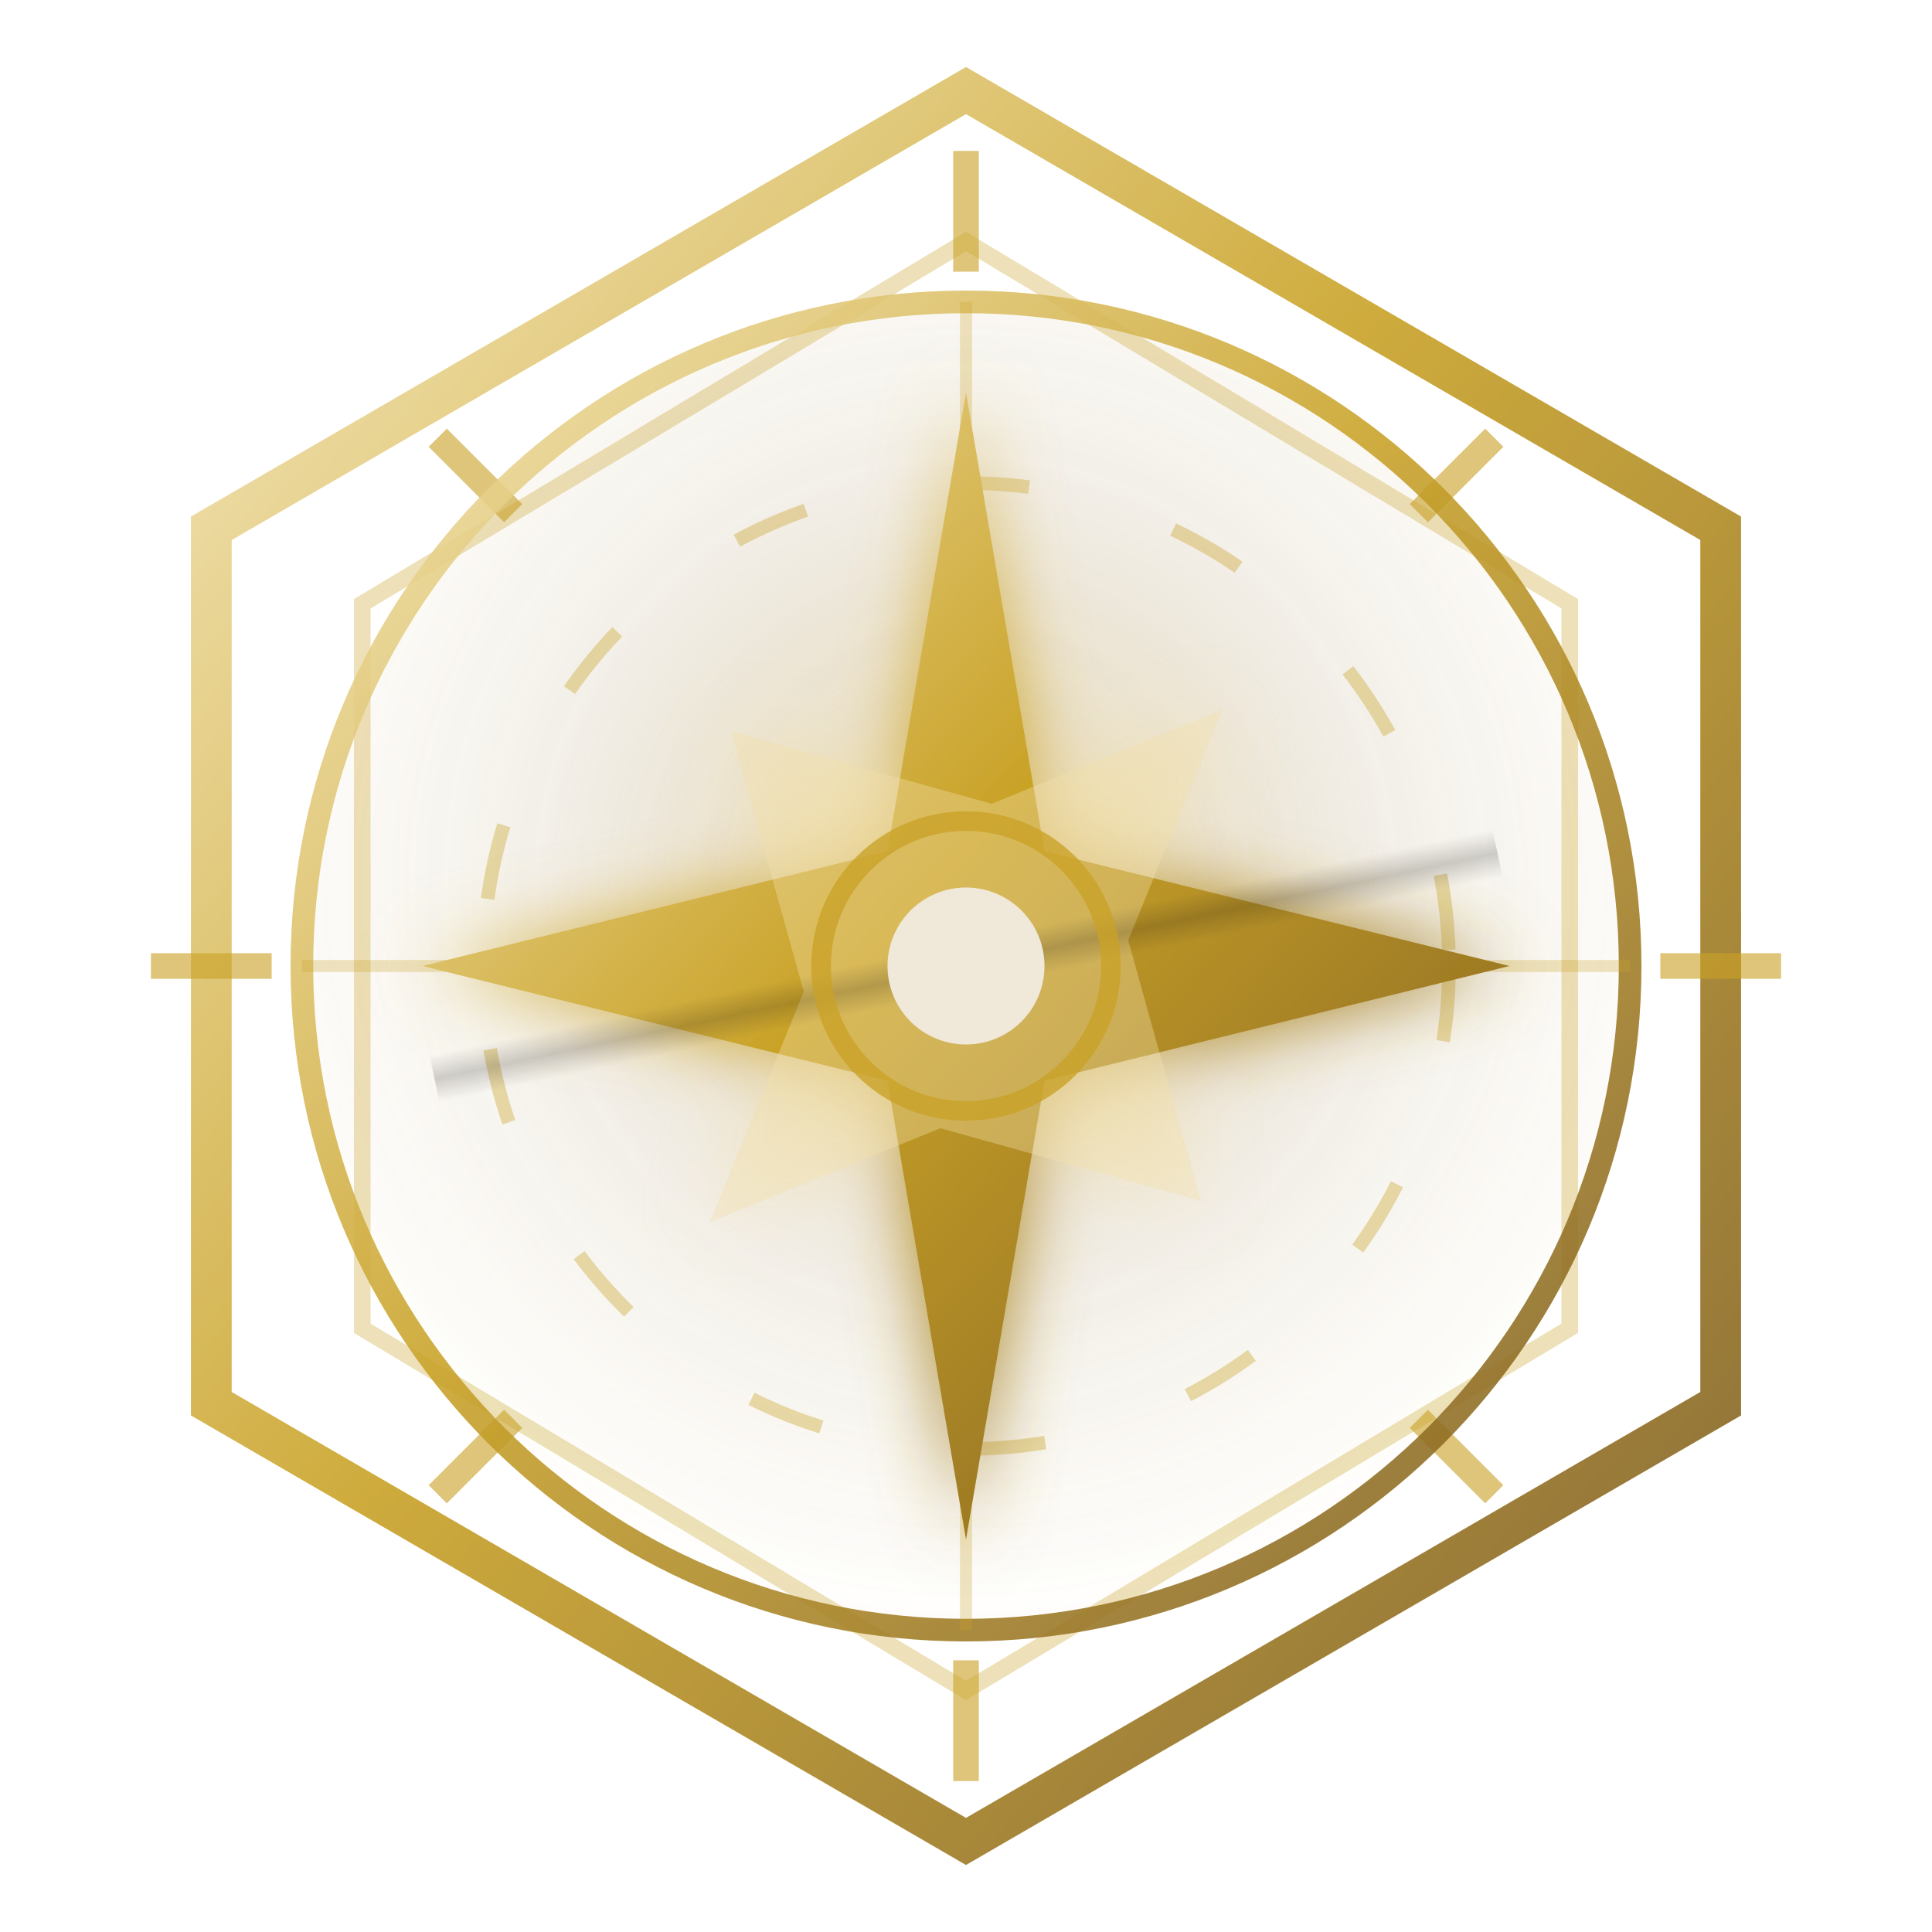
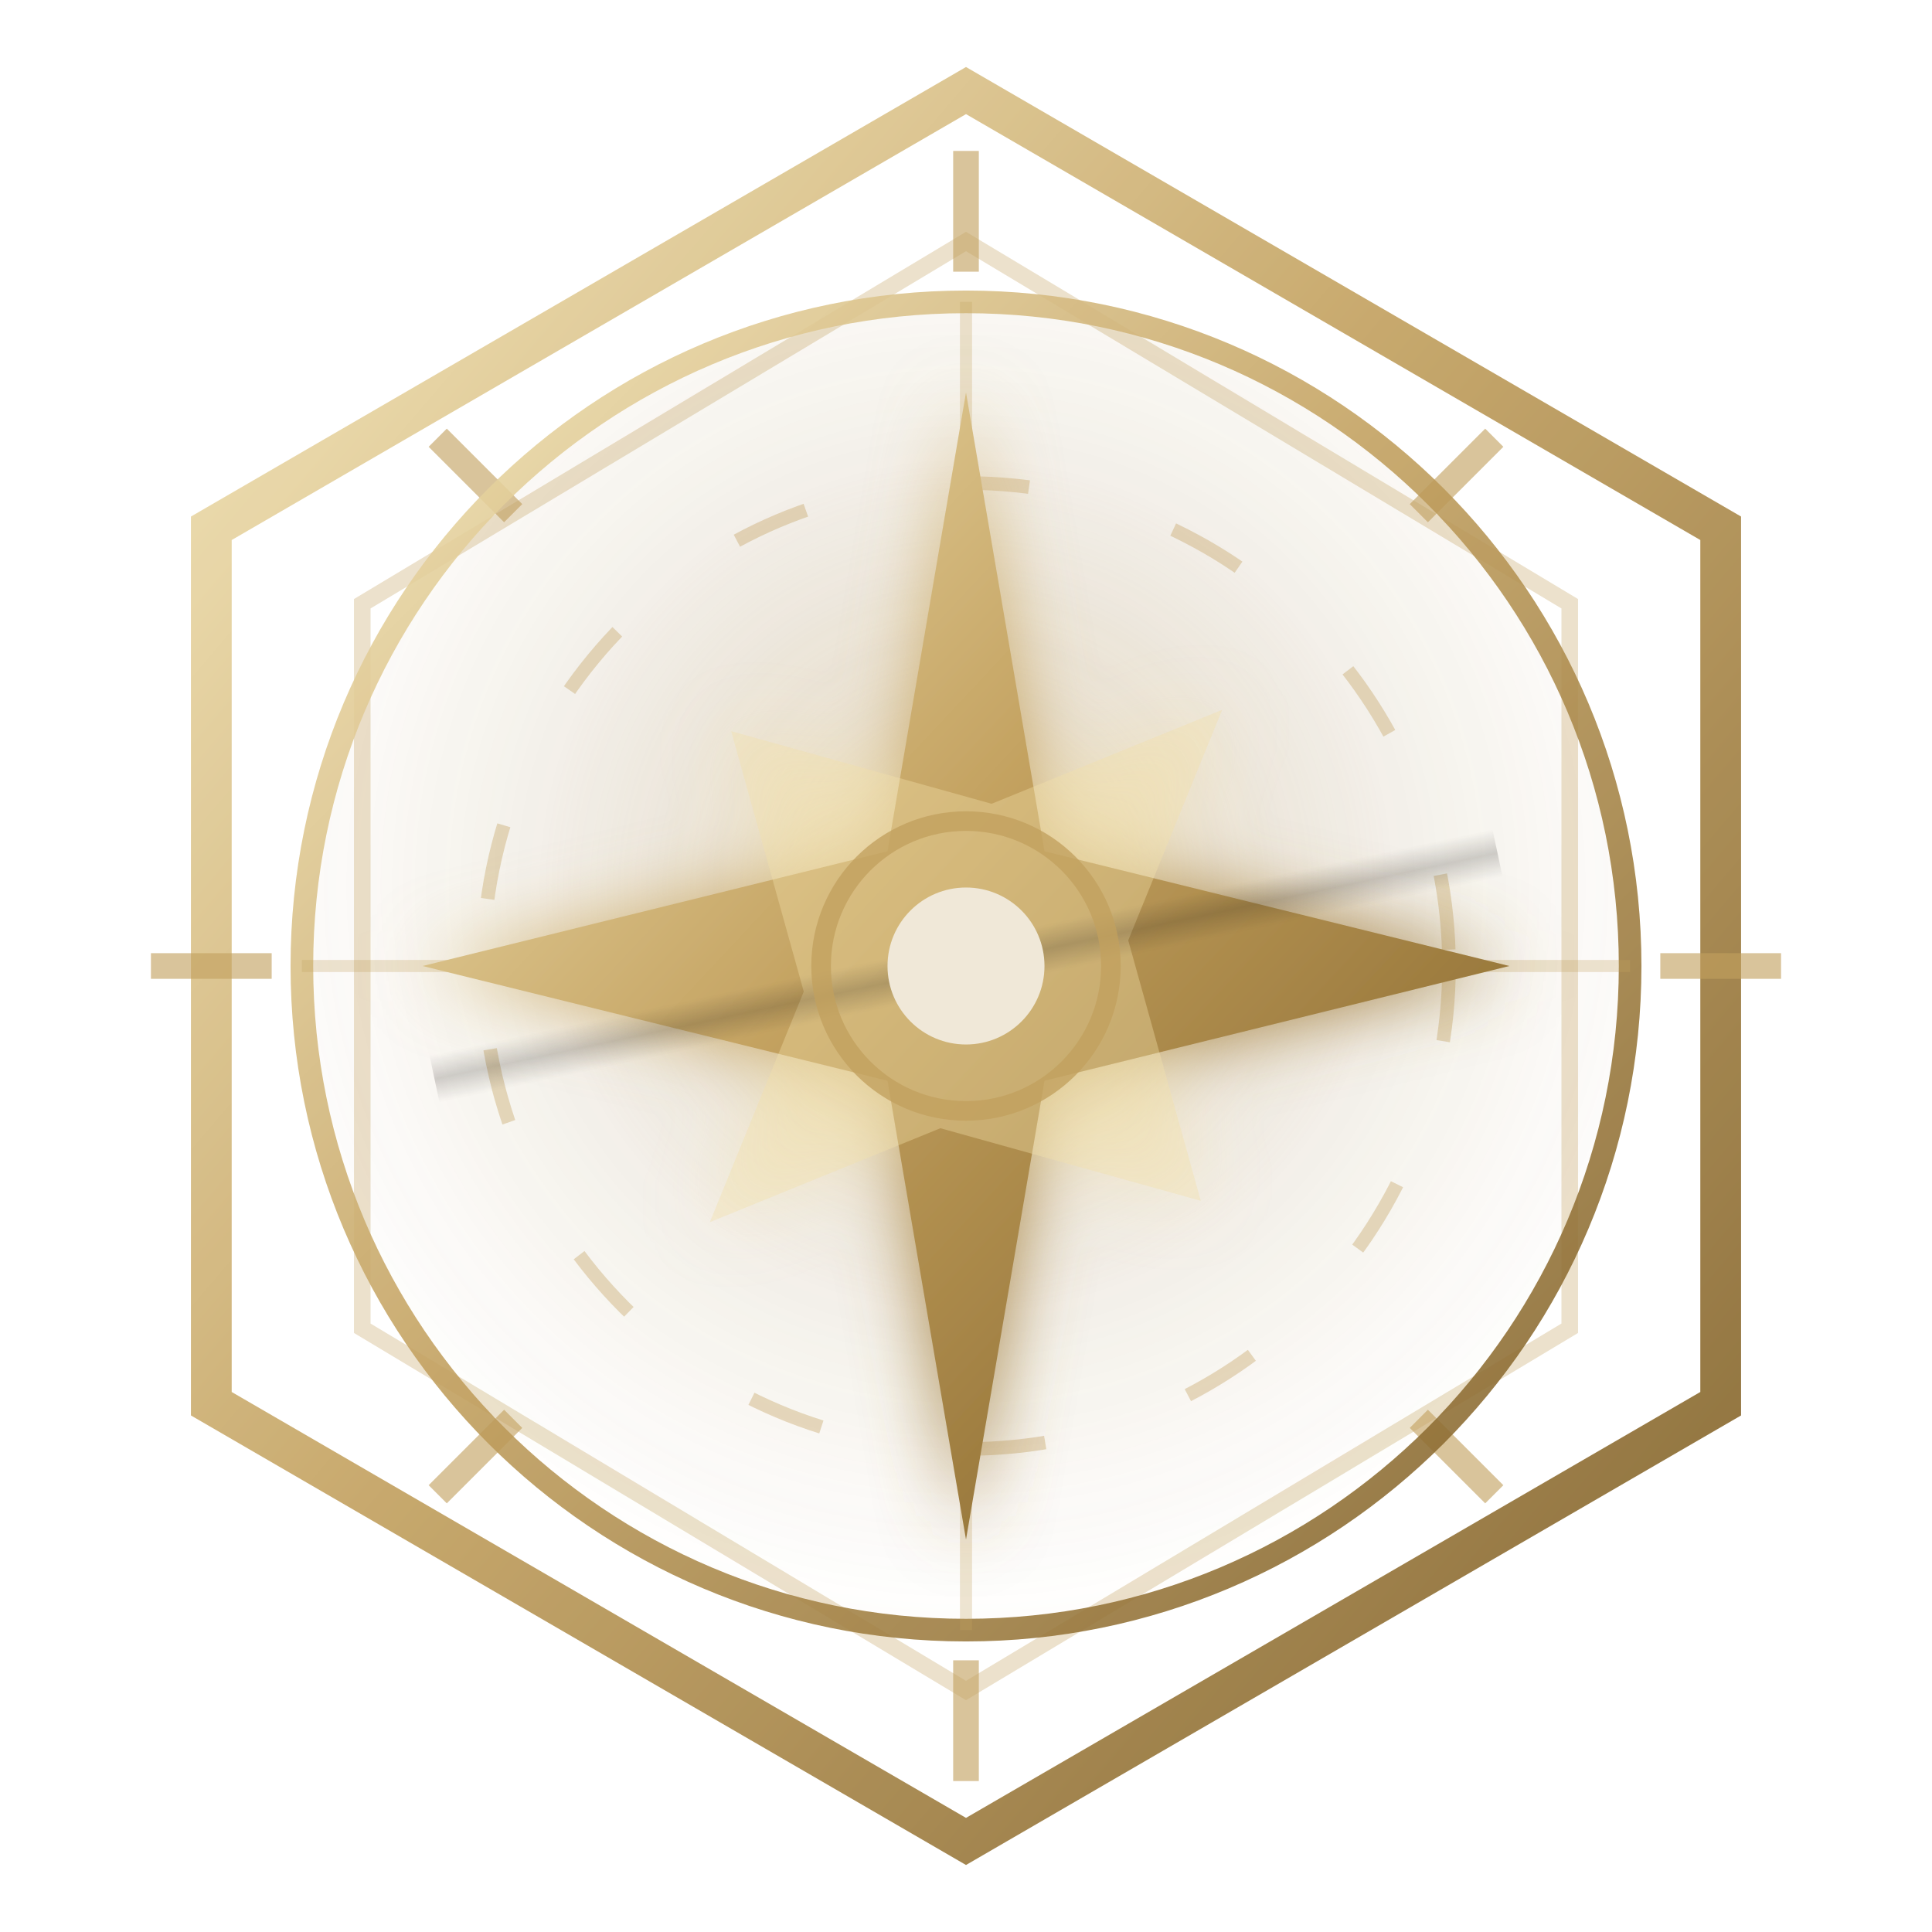
- <svg xmlns="http://www.w3.org/2000/svg" viewBox="0 0 64 64" role="img" aria-label="AstroPrecise instrument mark">
+ <svg xmlns="http://www.w3.org/2000/svg" viewBox="0 0 64 64" role="img" aria-label="Astro Precise instrument mark">
  <defs>
    <linearGradient id="lg" x1="0" y1="0" x2="1" y2="1">
      <stop offset="0" stop-color="#F4E6B8" />
-       <stop offset="0.45" stop-color="#C9A227" />
+       <stop offset="0.45" stop-color="#C2A05E" />
      <stop offset="1" stop-color="#7A5A22" />
    </linearGradient>
    <linearGradient id="etch" x1="0.5" y1="0" x2="0.5" y2="1">
      <stop offset="0" stop-color="#1a1510" stop-opacity="0" />
      <stop offset="0.5" stop-color="#1a1510" stop-opacity="0.35" />
      <stop offset="1" stop-color="#1a1510" stop-opacity="0" />
    </linearGradient>
    <radialGradient id="halo" cx="50%" cy="44%" r="58%">
-       <stop offset="0" stop-color="#C9A227" stop-opacity="0.42" />
+       <stop offset="0" stop-color="#C2A05E" stop-opacity="0.42" />
      <stop offset="0.55" stop-color="#8C6A2F" stop-opacity="0.12" />
-       <stop offset="1" stop-color="#C9A227" stop-opacity="0" />
+       <stop offset="1" stop-color="#C2A05E" stop-opacity="0" />
    </radialGradient>
    <filter id="glow" x="-40%" y="-40%" width="180%" height="180%">
      <feGaussianBlur stdDeviation="1.2" result="b" />
      <feMerge>
        <feMergeNode in="b" />
        <feMergeNode in="SourceGraphic" />
      </feMerge>
    </filter>
  </defs>
  <path d="M32 3 L57 17.5 L57 46.5 L32 61 L7 46.5 L7 17.5 Z" fill="none" stroke="url(#lg)" stroke-width="1.35" opacity="0.9" />
-   <path d="M32 8 L52 20 L52 44 L32 56 L12 44 L12 20 Z" fill="none" stroke="#C9A227" stroke-width="0.55" opacity="0.32" />
-   <g stroke="#C9A227" stroke-width="0.85" opacity="0.62">
+   <path d="M32 8 L52 20 L52 44 L32 56 L12 44 L12 20 Z" fill="none" stroke="#C2A05E" stroke-width="0.55" opacity="0.32" />
+   <g stroke="#C2A05E" stroke-width="0.85" opacity="0.62">
    <line x1="32" y1="5" x2="32" y2="9" />
    <line x1="32" y1="55" x2="32" y2="59" />
    <line x1="5" y1="32" x2="9" y2="32" />
    <line x1="55" y1="32" x2="59" y2="32" />
    <line x1="14.5" y1="14.5" x2="17" y2="17" />
    <line x1="47" y1="47" x2="49.5" y2="49.5" />
    <line x1="49.5" y1="14.5" x2="47" y2="17" />
    <line x1="17" y1="47" x2="14.5" y2="49.5" />
  </g>
  <circle cx="32" cy="32" r="22" fill="url(#halo)" stroke="url(#lg)" stroke-width="0.75" opacity="0.88" />
-   <circle cx="32" cy="32" r="16" fill="none" stroke="#C9A227" stroke-width="0.45" stroke-dasharray="2.5 5" opacity="0.38" />
-   <line x1="32" y1="10" x2="32" y2="54" stroke="#C9A227" stroke-width="0.4" opacity="0.28" />
-   <line x1="10" y1="32" x2="54" y2="32" stroke="#C9A227" stroke-width="0.4" opacity="0.28" />
+   <circle cx="32" cy="32" r="16" fill="none" stroke="#C2A05E" stroke-width="0.45" stroke-dasharray="2.5 5" opacity="0.38" />
+   <line x1="32" y1="10" x2="32" y2="54" stroke="#C2A05E" stroke-width="0.4" opacity="0.28" />
+   <line x1="10" y1="32" x2="54" y2="32" stroke="#C2A05E" stroke-width="0.4" opacity="0.28" />
  <g filter="url(#glow)">
    <path d="M32 13 L34.6 28.2 L50 32 L34.6 35.8 L32 51 L29.4 35.8 L14 32 L29.4 28.2 Z" fill="url(#lg)" />
    <path d="M32 20 L35.2 27.6 L43 32 L35.2 36.4 L32 44 L28.8 36.4 L21 32 L28.8 27.6 Z" fill="#F2DFA7" opacity="0.38" transform="rotate(45 32 32)" />
  </g>
  <rect x="14" y="31.2" width="36" height="1.6" fill="url(#etch)" opacity="0.55" transform="rotate(-12 32 32)" />
  <circle cx="32" cy="32" r="2.6" fill="#f0e8d8" />
-   <circle cx="32" cy="32" r="4.8" fill="none" stroke="#C9A227" stroke-width="0.65" opacity="0.78" />
+   <circle cx="32" cy="32" r="4.8" fill="none" stroke="#C2A05E" stroke-width="0.65" opacity="0.78" />
</svg>
